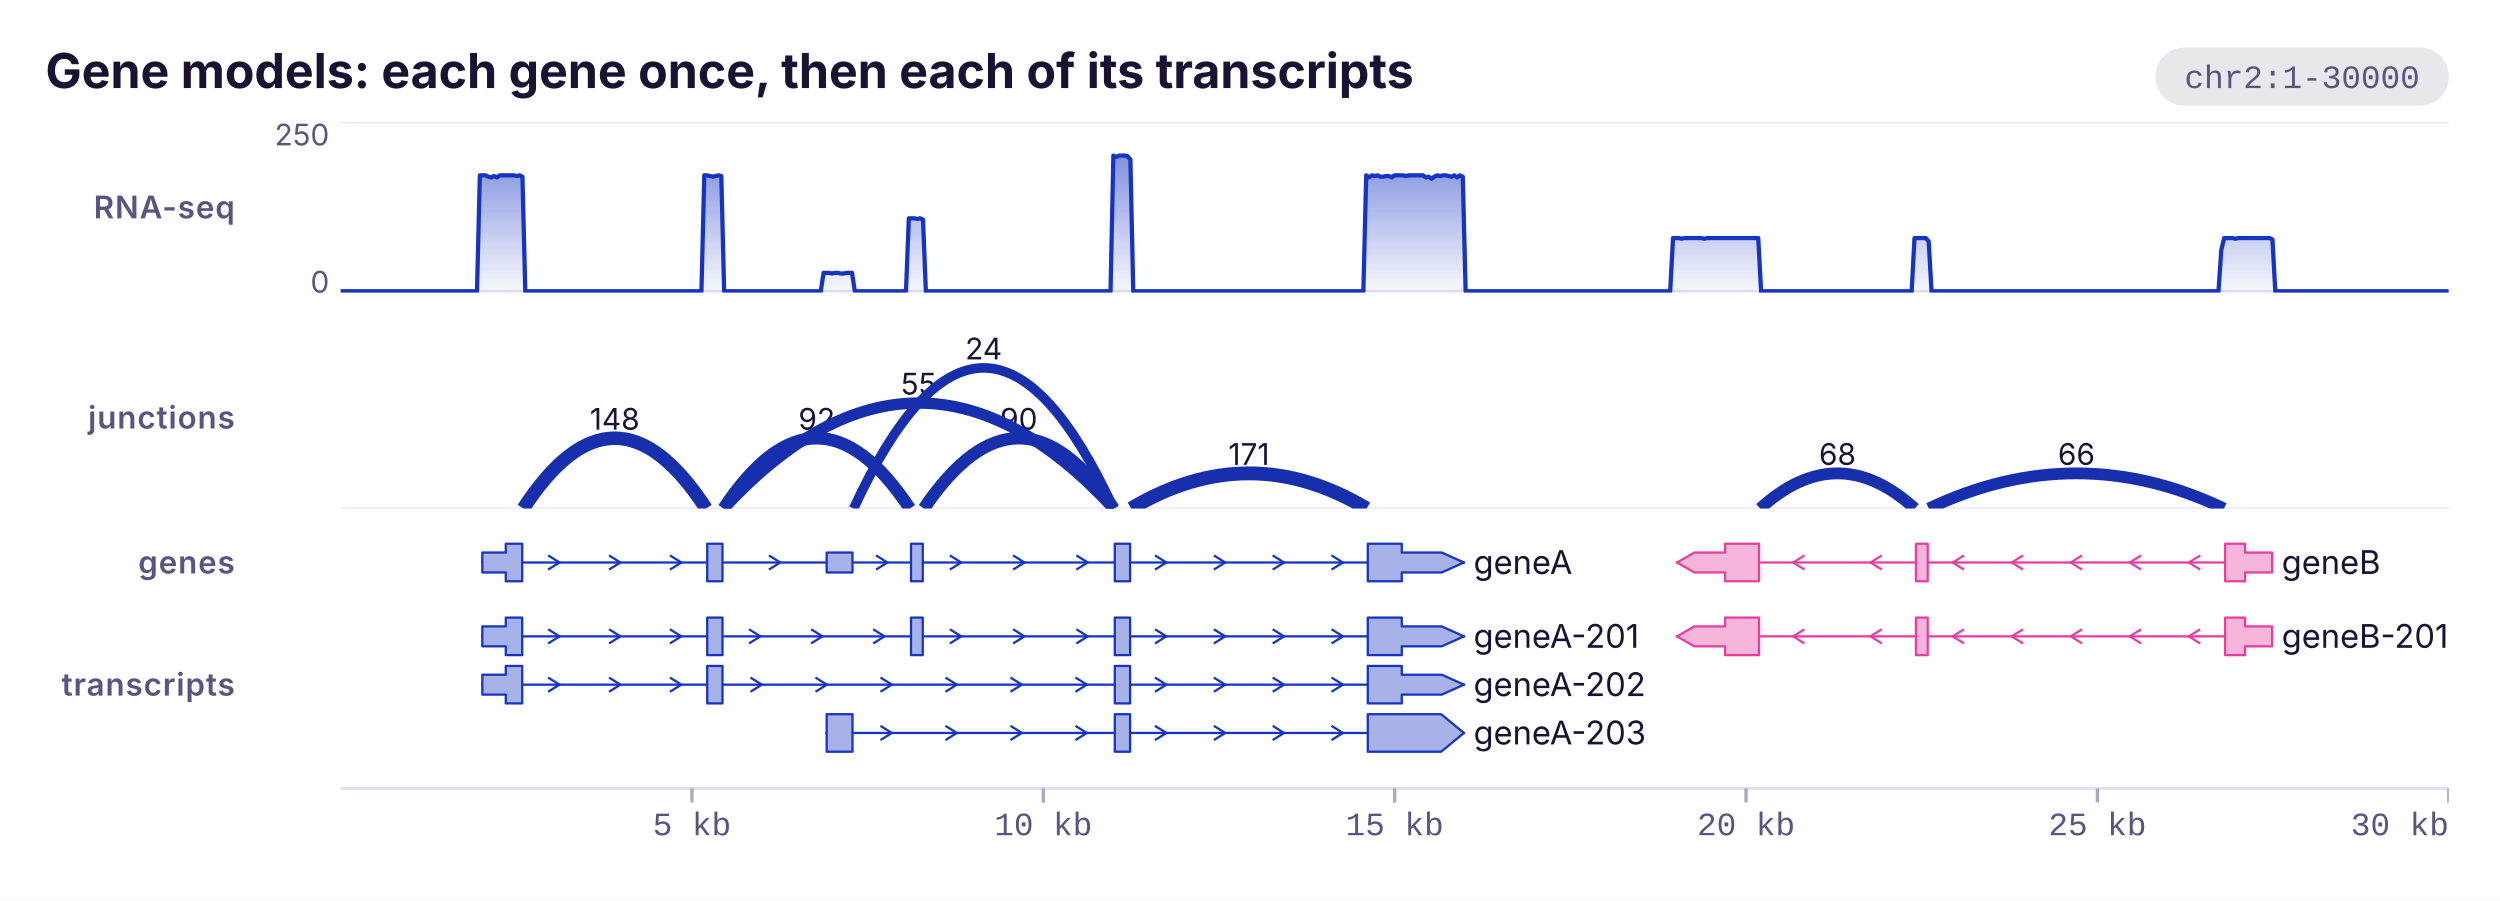
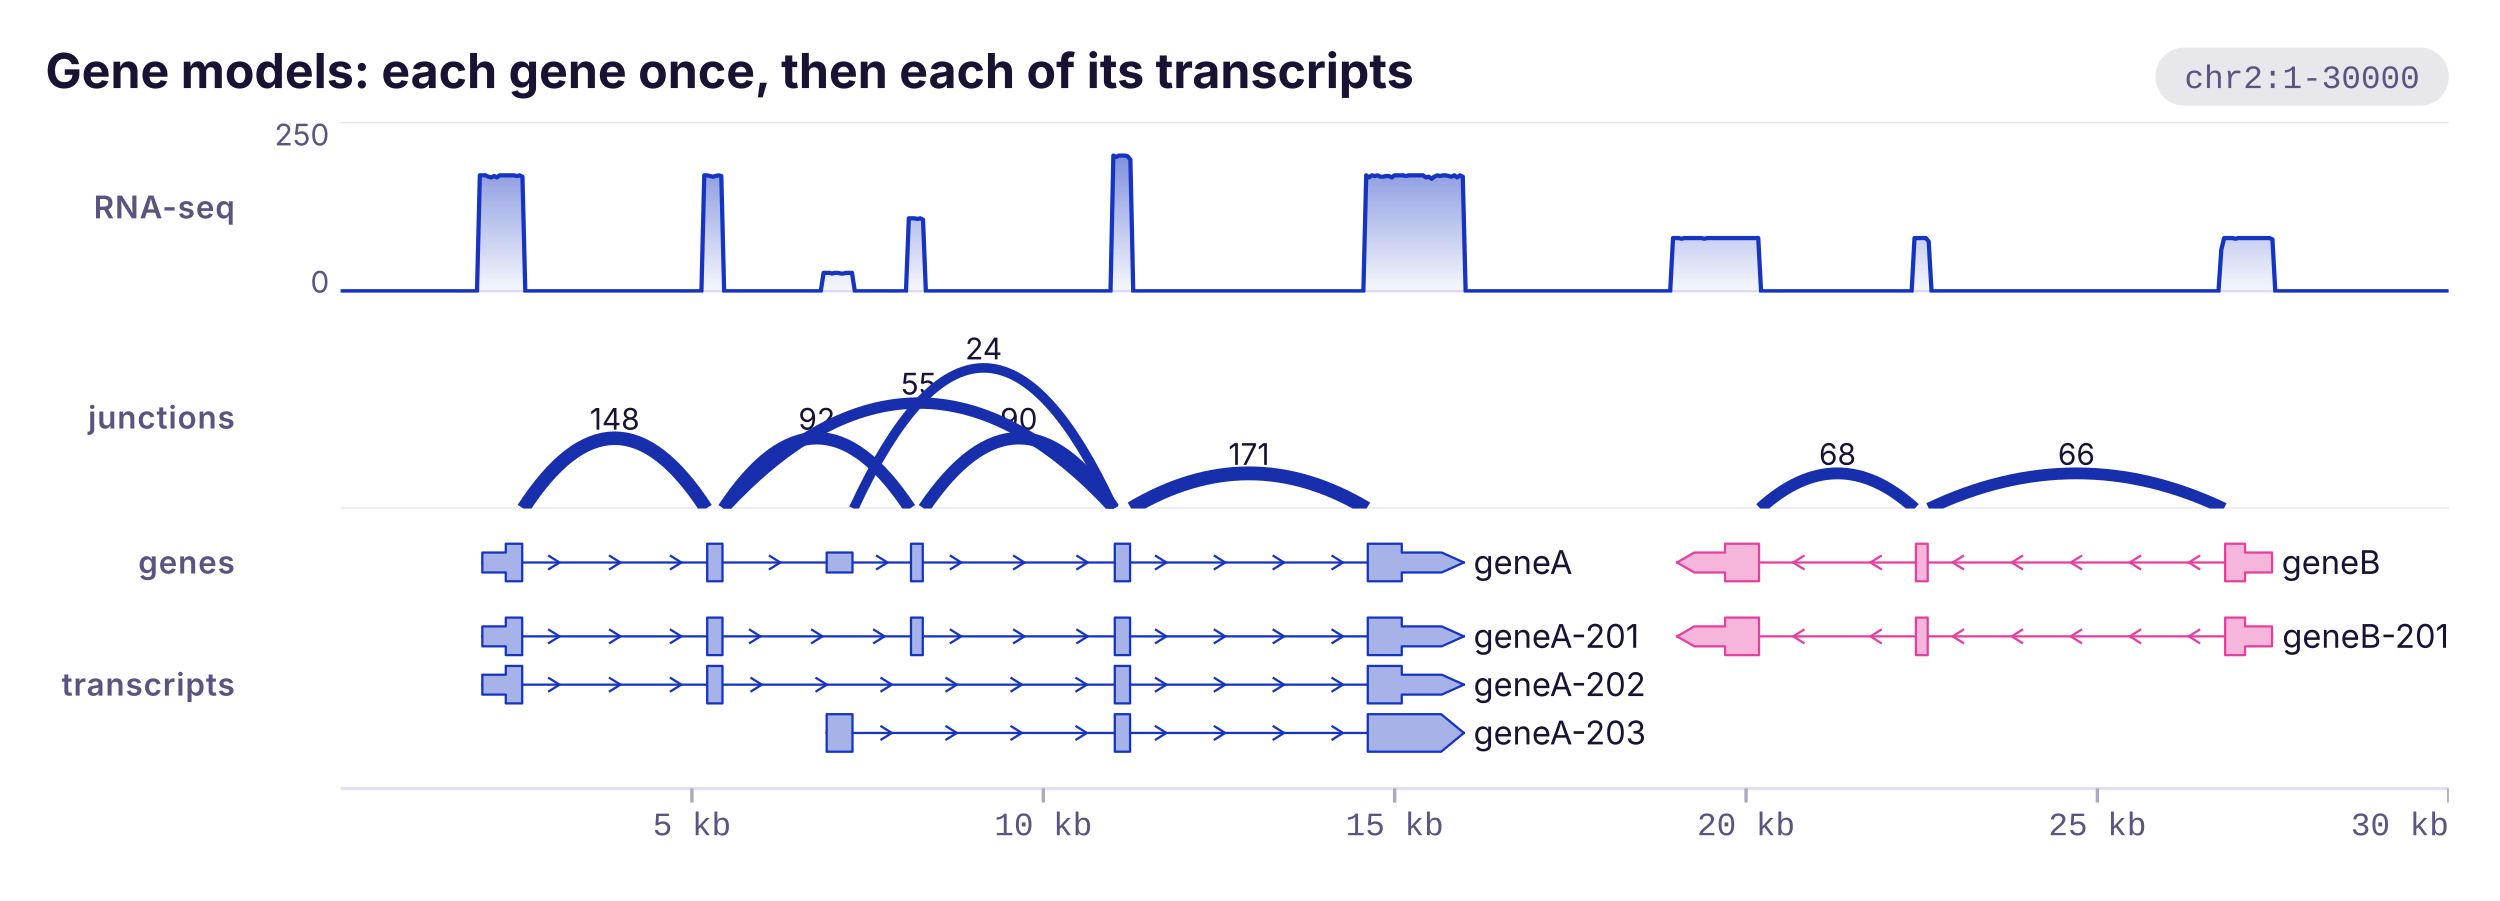
<svg xmlns="http://www.w3.org/2000/svg" width="880" height="317" viewBox="0 0 880 317" font-family="Inter, Liberation Sans, Arial, Helvetica, sans-serif" role="img" aria-labelledby="karyon-title karyon-desc">
  <defs>
    <clipPath id="karyon-clip-0">
      <rect x="92.645" y="43" width="769.355" height="60" />
    </clipPath>
    <linearGradient id="karyon-fade-1" x1="0" y1="0" x2="0" y2="1">
      <stop offset="0" stop-color="#1634c2" stop-opacity="0.54" />
      <stop offset="1" stop-color="#1634c2" stop-opacity="0.03" />
    </linearGradient>
    <clipPath id="karyon-clip-2">
      <rect x="119.902" y="115" width="742.098" height="64" />
    </clipPath>
    <clipPath id="karyon-clip-3">
      <rect x="119.902" y="191" width="742.098" height="14" />
    </clipPath>
    <clipPath id="karyon-clip-4">
      <rect x="119.902" y="217" width="742.098" height="48" />
    </clipPath>
    <clipPath id="karyon-clip-5">
      <rect x="119.902" y="277" width="742.098" height="26" />
    </clipPath>
  </defs>
  <rect x="0" y="0" width="880" height="317" fill="#ffffff" />
  <text x="16" y="31" fill="#1a1233" font-size="17" text-anchor="start" font-weight="bold">Gene models: each gene once, then each of its transcripts</text>
  <rect x="758.7" y="16.725" width="103.3" height="20.5" rx="10.25" fill="#e8e7eb" />
  <text x="810.35" y="31" fill="#5b5480" font-size="11.5" text-anchor="middle" font-family="JetBrains Mono, Liberation Mono, Menlo, Consolas, monospace">chr2:1-30000</text>
  <text x="82.645" y="76.85" fill="#5b5480" font-size="11" text-anchor="end" font-weight="600" letter-spacing="0.03em">RNA-seq</text>
  <g clip-path="url(#karyon-clip-0)">
    <line x1="119.902" y1="102.5" x2="862" y2="102.5" stroke="#e4def5" stroke-width="0.8" />
    <path d="M119.902 103 L119.902 102.52 L120.902 102.52 L121.902 102.52 L122.902 102.52 L123.902 102.52 L124.902 102.52 L125.902 102.52 L126.902 102.52 L127.902 102.52 L128.902 102.52 L129.902 102.52 L130.902 102.52 L131.902 102.52 L132.902 102.52 L133.902 102.52 L134.902 102.52 L135.902 102.52 L136.902 102.52 L137.902 102.52 L138.902 102.52 L139.902 102.52 L140.902 102.52 L141.902 102.52 L142.902 102.52 L143.902 102.52 L144.902 102.52 L145.902 102.52 L146.902 102.52 L147.902 102.52 L148.902 102.52 L149.902 102.52 L150.902 102.52 L151.902 102.52 L152.902 102.52 L153.902 102.52 L154.902 102.52 L155.902 102.52 L156.902 102.52 L157.902 102.52 L158.902 102.52 L159.902 102.52 L160.902 102.52 L161.902 102.52 L162.902 102.52 L163.902 102.52 L164.902 102.52 L165.902 102.52 L166.902 102.52 L167.902 102.52 L168.902 61.72 L169.902 61.72 L170.902 61.72 L171.902 62.2 L172.902 62.44 L173.902 61.96 L174.902 62.44 L175.902 61.72 L176.902 61.72 L177.902 61.72 L178.902 61.72 L179.902 61.72 L180.902 61.72 L181.902 61.96 L182.902 61.72 L183.902 62.2 L184.902 102.52 L185.902 102.52 L186.902 102.52 L187.902 102.52 L188.902 102.52 L189.902 102.52 L190.902 102.52 L191.902 102.52 L192.902 102.52 L193.902 102.52 L194.902 102.52 L195.902 102.52 L196.902 102.52 L197.902 102.52 L198.902 102.52 L199.902 102.52 L200.902 102.52 L201.902 102.52 L202.902 102.52 L203.902 102.52 L204.902 102.52 L205.902 102.52 L206.902 102.52 L207.902 102.52 L208.902 102.52 L209.902 102.52 L210.902 102.52 L211.902 102.52 L212.902 102.52 L213.902 102.52 L214.902 102.52 L215.902 102.52 L216.902 102.52 L217.902 102.52 L218.902 102.52 L219.902 102.52 L220.902 102.52 L221.902 102.52 L222.902 102.52 L223.902 102.52 L224.902 102.52 L225.902 102.52 L226.902 102.52 L227.902 102.52 L228.902 102.52 L229.902 102.52 L230.902 102.52 L231.902 102.52 L232.902 102.52 L233.902 102.52 L234.902 102.52 L235.902 102.52 L236.902 102.52 L237.902 102.52 L238.902 102.52 L239.902 102.52 L240.902 102.52 L241.902 102.52 L242.902 102.52 L243.902 102.52 L244.902 102.52 L245.902 102.52 L246.902 102.52 L247.902 61.72 L248.902 61.72 L249.902 61.96 L250.902 62.2 L251.902 61.96 L252.902 61.72 L253.902 61.96 L254.902 102.52 L255.902 102.52 L256.902 102.52 L257.902 102.52 L258.902 102.52 L259.902 102.52 L260.902 102.52 L261.902 102.52 L262.902 102.52 L263.902 102.52 L264.902 102.52 L265.902 102.52 L266.902 102.52 L267.902 102.52 L268.902 102.52 L269.902 102.52 L270.902 102.52 L271.902 102.52 L272.902 102.52 L273.902 102.52 L274.902 102.52 L275.902 102.52 L276.902 102.52 L277.902 102.52 L278.902 102.52 L279.902 102.52 L280.902 102.52 L281.902 102.52 L282.902 102.52 L283.902 102.52 L284.902 102.52 L285.902 102.52 L286.902 102.52 L287.902 102.52 L288.902 102.52 L289.902 96.04 L290.902 96.04 L291.902 96.04 L292.902 96.28 L293.902 96.04 L294.902 96.04 L295.902 96.28 L296.902 96.28 L297.902 96.04 L298.902 96.04 L299.902 96.04 L300.902 102.52 L301.902 102.52 L302.902 102.52 L303.902 102.52 L304.902 102.52 L305.902 102.52 L306.902 102.52 L307.902 102.52 L308.902 102.52 L309.902 102.52 L310.902 102.52 L311.902 102.52 L312.902 102.52 L313.902 102.52 L314.902 102.52 L315.902 102.52 L316.902 102.52 L317.902 102.52 L318.902 102.52 L319.902 76.84 L320.902 76.84 L321.902 76.84 L322.902 77.08 L323.902 76.84 L324.902 77.32 L325.902 102.52 L326.902 102.52 L327.902 102.52 L328.902 102.52 L329.902 102.52 L330.902 102.52 L331.902 102.52 L332.902 102.52 L333.902 102.52 L334.902 102.52 L335.902 102.52 L336.902 102.52 L337.902 102.52 L338.902 102.52 L339.902 102.52 L340.902 102.52 L341.902 102.52 L342.902 102.52 L343.902 102.52 L344.902 102.52 L345.902 102.52 L346.902 102.52 L347.902 102.52 L348.902 102.52 L349.902 102.52 L350.902 102.52 L351.902 102.52 L352.902 102.52 L353.902 102.52 L354.902 102.52 L355.902 102.52 L356.902 102.52 L357.902 102.52 L358.902 102.52 L359.902 102.52 L360.902 102.52 L361.902 102.52 L362.902 102.52 L363.902 102.52 L364.902 102.52 L365.902 102.52 L366.902 102.52 L367.902 102.52 L368.902 102.52 L369.902 102.52 L370.902 102.52 L371.902 102.52 L372.902 102.52 L373.902 102.52 L374.902 102.52 L375.902 102.52 L376.902 102.52 L377.902 102.52 L378.902 102.52 L379.902 102.52 L380.902 102.52 L381.902 102.52 L382.902 102.52 L383.902 102.52 L384.902 102.52 L385.902 102.52 L386.902 102.52 L387.902 102.52 L388.902 102.52 L389.902 102.52 L390.902 102.52 L391.902 54.76 L392.902 55.24 L393.902 54.76 L394.902 54.76 L395.902 54.76 L396.902 55 L397.902 56.2 L398.902 102.52 L399.902 102.52 L400.902 102.52 L401.902 102.52 L402.902 102.52 L403.902 102.52 L404.902 102.52 L405.902 102.52 L406.902 102.52 L407.902 102.52 L408.902 102.52 L409.902 102.52 L410.902 102.52 L411.902 102.52 L412.902 102.52 L413.902 102.52 L414.902 102.52 L415.902 102.52 L416.902 102.52 L417.902 102.52 L418.902 102.52 L419.902 102.52 L420.902 102.52 L421.902 102.52 L422.902 102.52 L423.902 102.52 L424.902 102.52 L425.902 102.52 L426.902 102.52 L427.902 102.52 L428.902 102.52 L429.902 102.52 L430.902 102.52 L431.902 102.52 L432.902 102.52 L433.902 102.52 L434.902 102.52 L435.902 102.52 L436.902 102.52 L437.902 102.52 L438.902 102.52 L439.902 102.52 L440.902 102.52 L441.902 102.52 L442.902 102.52 L443.902 102.52 L444.902 102.52 L445.902 102.52 L446.902 102.52 L447.902 102.52 L448.902 102.52 L449.902 102.52 L450.902 102.52 L451.902 102.52 L452.902 102.52 L453.902 102.52 L454.902 102.52 L455.902 102.52 L456.902 102.52 L457.902 102.52 L458.902 102.52 L459.902 102.52 L460.902 102.52 L461.902 102.52 L462.902 102.52 L463.902 102.52 L464.902 102.52 L465.902 102.52 L466.902 102.52 L467.902 102.52 L468.902 102.52 L469.902 102.52 L470.902 102.52 L471.902 102.52 L472.902 102.52 L473.902 102.52 L474.902 102.52 L475.902 102.52 L476.902 102.52 L477.902 102.52 L478.902 102.52 L479.902 102.52 L480.902 61.72 L481.902 62.44 L482.902 61.72 L483.902 61.96 L484.902 61.72 L485.902 62.2 L486.902 62.2 L487.902 61.96 L488.902 61.96 L489.902 62.44 L490.902 61.72 L491.902 61.72 L492.902 61.72 L493.902 61.72 L494.902 61.96 L495.902 61.72 L496.902 61.72 L497.902 61.72 L498.902 61.72 L499.902 61.72 L500.902 61.72 L501.902 62.44 L502.902 62.2 L503.902 62.92 L504.902 62.2 L505.902 61.72 L506.902 61.96 L507.902 61.72 L508.902 61.72 L509.902 61.96 L510.902 62.2 L511.902 61.72 L512.902 62.44 L513.902 61.72 L514.902 62.2 L515.902 102.52 L516.902 102.52 L517.902 102.52 L518.902 102.52 L519.902 102.52 L520.902 102.52 L521.902 102.52 L522.902 102.52 L523.902 102.52 L524.902 102.52 L525.902 102.52 L526.902 102.52 L527.902 102.52 L528.902 102.52 L529.902 102.52 L530.902 102.52 L531.902 102.52 L532.902 102.52 L533.902 102.52 L534.902 102.52 L535.902 102.52 L536.902 102.52 L537.902 102.52 L538.902 102.52 L539.902 102.52 L540.902 102.52 L541.902 102.52 L542.902 102.52 L543.902 102.52 L544.902 102.52 L545.902 102.52 L546.902 102.52 L547.902 102.52 L548.902 102.52 L549.902 102.52 L550.902 102.52 L551.902 102.52 L552.902 102.52 L553.902 102.52 L554.902 102.52 L555.902 102.52 L556.902 102.52 L557.902 102.52 L558.902 102.52 L559.902 102.52 L560.902 102.52 L561.902 102.52 L562.902 102.52 L563.902 102.52 L564.902 102.52 L565.902 102.52 L566.902 102.52 L567.902 102.52 L568.902 102.52 L569.902 102.52 L570.902 102.52 L571.902 102.52 L572.902 102.52 L573.902 102.52 L574.902 102.52 L575.902 102.52 L576.902 102.52 L577.902 102.52 L578.902 102.52 L579.902 102.52 L580.902 102.52 L581.902 102.52 L582.902 102.52 L583.902 102.52 L584.902 102.52 L585.902 102.52 L586.902 102.52 L587.902 102.52 L588.902 83.8 L589.902 83.8 L590.902 83.8 L591.902 84.04 L592.902 83.8 L593.902 83.8 L594.902 83.8 L595.902 83.8 L596.902 83.8 L597.902 83.8 L598.902 83.8 L599.902 84.04 L600.902 83.8 L601.902 83.8 L602.902 83.8 L603.902 83.8 L604.902 83.8 L605.902 83.8 L606.902 83.8 L607.902 83.8 L608.902 83.8 L609.902 83.8 L610.902 83.8 L611.902 83.8 L612.902 83.8 L613.902 83.8 L614.902 83.8 L615.902 83.8 L616.902 83.8 L617.902 83.8 L618.902 83.8 L619.902 102.52 L620.902 102.52 L621.902 102.52 L622.902 102.52 L623.902 102.52 L624.902 102.52 L625.902 102.52 L626.902 102.52 L627.902 102.52 L628.902 102.52 L629.902 102.52 L630.902 102.52 L631.902 102.52 L632.902 102.52 L633.902 102.52 L634.902 102.52 L635.902 102.52 L636.902 102.52 L637.902 102.52 L638.902 102.52 L639.902 102.52 L640.902 102.52 L641.902 102.52 L642.902 102.52 L643.902 102.52 L644.902 102.52 L645.902 102.52 L646.902 102.52 L647.902 102.52 L648.902 102.52 L649.902 102.52 L650.902 102.52 L651.902 102.52 L652.902 102.52 L653.902 102.52 L654.902 102.52 L655.902 102.52 L656.902 102.52 L657.902 102.52 L658.902 102.52 L659.902 102.52 L660.902 102.52 L661.902 102.52 L662.902 102.52 L663.902 102.52 L664.902 102.52 L665.902 102.52 L666.902 102.52 L667.902 102.52 L668.902 102.52 L669.902 102.52 L670.902 102.52 L671.902 102.52 L672.902 102.52 L673.902 83.8 L674.902 83.8 L675.902 83.8 L676.902 83.8 L677.902 83.8 L678.902 85 L679.902 102.52 L680.902 102.52 L681.902 102.52 L682.902 102.52 L683.902 102.52 L684.902 102.52 L685.902 102.52 L686.902 102.52 L687.902 102.52 L688.902 102.52 L689.902 102.52 L690.902 102.52 L691.902 102.52 L692.902 102.52 L693.902 102.52 L694.902 102.52 L695.902 102.52 L696.902 102.52 L697.902 102.52 L698.902 102.52 L699.902 102.52 L700.902 102.52 L701.902 102.52 L702.902 102.52 L703.902 102.52 L704.902 102.52 L705.902 102.52 L706.902 102.52 L707.902 102.52 L708.902 102.52 L709.902 102.52 L710.902 102.52 L711.902 102.52 L712.902 102.52 L713.902 102.52 L714.902 102.52 L715.902 102.52 L716.902 102.52 L717.902 102.52 L718.902 102.52 L719.902 102.52 L720.902 102.52 L721.902 102.52 L722.902 102.52 L723.902 102.52 L724.902 102.52 L725.902 102.52 L726.902 102.52 L727.902 102.52 L728.902 102.52 L729.902 102.52 L730.902 102.52 L731.902 102.52 L732.902 102.52 L733.902 102.52 L734.902 102.52 L735.902 102.52 L736.902 102.52 L737.902 102.52 L738.902 102.52 L739.902 102.52 L740.902 102.52 L741.902 102.52 L742.902 102.52 L743.902 102.52 L744.902 102.52 L745.902 102.52 L746.902 102.52 L747.902 102.52 L748.902 102.52 L749.902 102.52 L750.902 102.52 L751.902 102.52 L752.902 102.52 L753.902 102.52 L754.902 102.52 L755.902 102.52 L756.902 102.52 L757.902 102.52 L758.902 102.52 L759.902 102.52 L760.902 102.52 L761.902 102.52 L762.902 102.52 L763.902 102.52 L764.902 102.52 L765.902 102.52 L766.902 102.52 L767.902 102.52 L768.902 102.52 L769.902 102.52 L770.902 102.52 L771.902 102.52 L772.902 102.52 L773.902 102.52 L774.902 102.52 L775.902 102.52 L776.902 102.52 L777.902 102.52 L778.902 102.52 L779.902 102.52 L780.902 102.52 L781.902 87.88 L782.902 83.8 L783.902 83.8 L784.902 83.8 L785.902 83.8 L786.902 84.04 L787.902 83.8 L788.902 83.8 L789.902 83.8 L790.902 83.8 L791.902 83.8 L792.902 83.8 L793.902 83.8 L794.902 83.8 L795.902 83.8 L796.902 83.8 L797.902 83.8 L798.902 83.8 L799.902 84.28 L800.902 102.52 L801.902 102.52 L802.902 102.52 L803.902 102.52 L804.902 102.52 L805.902 102.52 L806.902 102.52 L807.902 102.52 L808.902 102.52 L809.902 102.52 L810.902 102.52 L811.902 102.52 L812.902 102.52 L813.902 102.52 L814.902 102.52 L815.902 102.52 L816.902 102.52 L817.902 102.52 L818.902 102.52 L819.902 102.52 L820.902 102.52 L821.902 102.52 L822.902 102.52 L823.902 102.52 L824.902 102.52 L825.902 102.52 L826.902 102.52 L827.902 102.52 L828.902 102.52 L829.902 102.52 L830.902 102.52 L831.902 102.52 L832.902 102.52 L833.902 102.52 L834.902 102.52 L835.902 102.52 L836.902 102.52 L837.902 102.52 L838.902 102.52 L839.902 102.52 L840.902 102.52 L841.902 102.52 L842.902 102.52 L843.902 102.52 L844.902 102.52 L845.902 102.52 L846.902 102.52 L847.902 102.52 L848.902 102.52 L849.902 102.52 L850.902 102.52 L851.902 102.52 L852.902 102.52 L853.902 102.52 L854.902 102.52 L855.902 102.52 L856.902 102.52 L857.902 102.52 L858.902 102.52 L859.902 102.52 L860.902 102.52 L861.902 102.52 L861.902 103Z" fill="url(#karyon-fade-1)" />
    <polyline points="119.902,102.52 120.902,102.52 121.902,102.52 122.902,102.52 123.902,102.52 124.902,102.52 125.902,102.52 126.902,102.52 127.902,102.52 128.902,102.52 129.902,102.52 130.902,102.52 131.902,102.52 132.902,102.52 133.902,102.52 134.902,102.52 135.902,102.52 136.902,102.52 137.902,102.52 138.902,102.52 139.902,102.52 140.902,102.52 141.902,102.52 142.902,102.52 143.902,102.52 144.902,102.52 145.902,102.52 146.902,102.52 147.902,102.52 148.902,102.52 149.902,102.52 150.902,102.52 151.902,102.52 152.902,102.52 153.902,102.52 154.902,102.52 155.902,102.52 156.902,102.52 157.902,102.52 158.902,102.52 159.902,102.52 160.902,102.52 161.902,102.52 162.902,102.52 163.902,102.52 164.902,102.52 165.902,102.52 166.902,102.52 167.902,102.52 168.902,61.72 169.902,61.72 170.902,61.72 171.902,62.2 172.902,62.44 173.902,61.96 174.902,62.44 175.902,61.72 176.902,61.72 177.902,61.72 178.902,61.72 179.902,61.72 180.902,61.72 181.902,61.96 182.902,61.72 183.902,62.2 184.902,102.52 185.902,102.52 186.902,102.52 187.902,102.52 188.902,102.52 189.902,102.52 190.902,102.52 191.902,102.52 192.902,102.52 193.902,102.52 194.902,102.52 195.902,102.52 196.902,102.52 197.902,102.52 198.902,102.52 199.902,102.52 200.902,102.52 201.902,102.52 202.902,102.52 203.902,102.52 204.902,102.52 205.902,102.52 206.902,102.52 207.902,102.52 208.902,102.52 209.902,102.52 210.902,102.52 211.902,102.52 212.902,102.52 213.902,102.52 214.902,102.52 215.902,102.52 216.902,102.52 217.902,102.52 218.902,102.52 219.902,102.52 220.902,102.52 221.902,102.52 222.902,102.52 223.902,102.52 224.902,102.52 225.902,102.52 226.902,102.52 227.902,102.52 228.902,102.52 229.902,102.52 230.902,102.52 231.902,102.52 232.902,102.52 233.902,102.52 234.902,102.52 235.902,102.52 236.902,102.52 237.902,102.52 238.902,102.52 239.902,102.52 240.902,102.52 241.902,102.52 242.902,102.52 243.902,102.52 244.902,102.52 245.902,102.52 246.902,102.52 247.902,61.72 248.902,61.72 249.902,61.96 250.902,62.2 251.902,61.96 252.902,61.72 253.902,61.96 254.902,102.52 255.902,102.52 256.902,102.52 257.902,102.52 258.902,102.52 259.902,102.52 260.902,102.52 261.902,102.52 262.902,102.52 263.902,102.52 264.902,102.52 265.902,102.52 266.902,102.52 267.902,102.52 268.902,102.52 269.902,102.52 270.902,102.52 271.902,102.52 272.902,102.52 273.902,102.52 274.902,102.52 275.902,102.52 276.902,102.52 277.902,102.52 278.902,102.52 279.902,102.52 280.902,102.52 281.902,102.52 282.902,102.52 283.902,102.52 284.902,102.52 285.902,102.52 286.902,102.52 287.902,102.52 288.902,102.52 289.902,96.04 290.902,96.04 291.902,96.04 292.902,96.28 293.902,96.04 294.902,96.04 295.902,96.28 296.902,96.28 297.902,96.04 298.902,96.04 299.902,96.04 300.902,102.52 301.902,102.52 302.902,102.52 303.902,102.52 304.902,102.52 305.902,102.52 306.902,102.52 307.902,102.52 308.902,102.52 309.902,102.52 310.902,102.52 311.902,102.52 312.902,102.52 313.902,102.52 314.902,102.52 315.902,102.52 316.902,102.52 317.902,102.52 318.902,102.52 319.902,76.84 320.902,76.84 321.902,76.84 322.902,77.08 323.902,76.84 324.902,77.32 325.902,102.52 326.902,102.52 327.902,102.52 328.902,102.52 329.902,102.52 330.902,102.52 331.902,102.52 332.902,102.52 333.902,102.52 334.902,102.52 335.902,102.52 336.902,102.52 337.902,102.52 338.902,102.52 339.902,102.52 340.902,102.52 341.902,102.52 342.902,102.52 343.902,102.52 344.902,102.52 345.902,102.52 346.902,102.52 347.902,102.52 348.902,102.52 349.902,102.52 350.902,102.52 351.902,102.52 352.902,102.52 353.902,102.52 354.902,102.52 355.902,102.52 356.902,102.52 357.902,102.52 358.902,102.52 359.902,102.52 360.902,102.52 361.902,102.52 362.902,102.52 363.902,102.52 364.902,102.52 365.902,102.52 366.902,102.52 367.902,102.52 368.902,102.52 369.902,102.52 370.902,102.52 371.902,102.52 372.902,102.52 373.902,102.52 374.902,102.52 375.902,102.52 376.902,102.52 377.902,102.52 378.902,102.52 379.902,102.52 380.902,102.52 381.902,102.52 382.902,102.52 383.902,102.52 384.902,102.52 385.902,102.52 386.902,102.52 387.902,102.52 388.902,102.52 389.902,102.52 390.902,102.52 391.902,54.76 392.902,55.24 393.902,54.76 394.902,54.76 395.902,54.76 396.902,55 397.902,56.2 398.902,102.52 399.902,102.52 400.902,102.52 401.902,102.52 402.902,102.52 403.902,102.52 404.902,102.52 405.902,102.52 406.902,102.52 407.902,102.52 408.902,102.52 409.902,102.52 410.902,102.52 411.902,102.52 412.902,102.52 413.902,102.52 414.902,102.52 415.902,102.52 416.902,102.52 417.902,102.52 418.902,102.52 419.902,102.52 420.902,102.52 421.902,102.52 422.902,102.52 423.902,102.52 424.902,102.52 425.902,102.52 426.902,102.52 427.902,102.52 428.902,102.52 429.902,102.52 430.902,102.52 431.902,102.52 432.902,102.52 433.902,102.52 434.902,102.52 435.902,102.52 436.902,102.52 437.902,102.52 438.902,102.52 439.902,102.52 440.902,102.52 441.902,102.52 442.902,102.52 443.902,102.52 444.902,102.52 445.902,102.52 446.902,102.52 447.902,102.52 448.902,102.52 449.902,102.52 450.902,102.52 451.902,102.52 452.902,102.52 453.902,102.52 454.902,102.52 455.902,102.52 456.902,102.52 457.902,102.52 458.902,102.52 459.902,102.52 460.902,102.52 461.902,102.52 462.902,102.52 463.902,102.52 464.902,102.52 465.902,102.52 466.902,102.52 467.902,102.52 468.902,102.52 469.902,102.52 470.902,102.52 471.902,102.52 472.902,102.52 473.902,102.52 474.902,102.52 475.902,102.52 476.902,102.52 477.902,102.52 478.902,102.52 479.902,102.52 480.902,61.72 481.902,62.44 482.902,61.72 483.902,61.96 484.902,61.72 485.902,62.2 486.902,62.2 487.902,61.96 488.902,61.96 489.902,62.44 490.902,61.72 491.902,61.72 492.902,61.72 493.902,61.72 494.902,61.96 495.902,61.72 496.902,61.72 497.902,61.72 498.902,61.72 499.902,61.72 500.902,61.72 501.902,62.44 502.902,62.2 503.902,62.92 504.902,62.2 505.902,61.72 506.902,61.96 507.902,61.72 508.902,61.72 509.902,61.96 510.902,62.2 511.902,61.72 512.902,62.44 513.902,61.72 514.902,62.2 515.902,102.52 516.902,102.52 517.902,102.52 518.902,102.52 519.902,102.52 520.902,102.52 521.902,102.52 522.902,102.52 523.902,102.52 524.902,102.52 525.902,102.52 526.902,102.52 527.902,102.52 528.902,102.52 529.902,102.52 530.902,102.52 531.902,102.52 532.902,102.52 533.902,102.52 534.902,102.52 535.902,102.52 536.902,102.52 537.902,102.52 538.902,102.52 539.902,102.52 540.902,102.52 541.902,102.52 542.902,102.52 543.902,102.52 544.902,102.52 545.902,102.52 546.902,102.52 547.902,102.52 548.902,102.52 549.902,102.52 550.902,102.52 551.902,102.52 552.902,102.52 553.902,102.52 554.902,102.52 555.902,102.52 556.902,102.52 557.902,102.52 558.902,102.52 559.902,102.52 560.902,102.52 561.902,102.52 562.902,102.52 563.902,102.52 564.902,102.52 565.902,102.52 566.902,102.52 567.902,102.52 568.902,102.52 569.902,102.52 570.902,102.52 571.902,102.52 572.902,102.52 573.902,102.52 574.902,102.52 575.902,102.52 576.902,102.52 577.902,102.52 578.902,102.52 579.902,102.52 580.902,102.52 581.902,102.52 582.902,102.52 583.902,102.52 584.902,102.52 585.902,102.52 586.902,102.52 587.902,102.52 588.902,83.8 589.902,83.8 590.902,83.8 591.902,84.04 592.902,83.8 593.902,83.8 594.902,83.8 595.902,83.8 596.902,83.8 597.902,83.8 598.902,83.8 599.902,84.04 600.902,83.8 601.902,83.8 602.902,83.8 603.902,83.8 604.902,83.8 605.902,83.8 606.902,83.8 607.902,83.8 608.902,83.8 609.902,83.8 610.902,83.8 611.902,83.8 612.902,83.8 613.902,83.8 614.902,83.8 615.902,83.8 616.902,83.8 617.902,83.8 618.902,83.8 619.902,102.52 620.902,102.52 621.902,102.52 622.902,102.52 623.902,102.52 624.902,102.52 625.902,102.52 626.902,102.52 627.902,102.52 628.902,102.52 629.902,102.52 630.902,102.52 631.902,102.52 632.902,102.52 633.902,102.52 634.902,102.52 635.902,102.52 636.902,102.52 637.902,102.52 638.902,102.52 639.902,102.52 640.902,102.52 641.902,102.52 642.902,102.52 643.902,102.52 644.902,102.52 645.902,102.52 646.902,102.52 647.902,102.52 648.902,102.52 649.902,102.52 650.902,102.52 651.902,102.52 652.902,102.52 653.902,102.52 654.902,102.52 655.902,102.52 656.902,102.52 657.902,102.52 658.902,102.52 659.902,102.52 660.902,102.52 661.902,102.52 662.902,102.52 663.902,102.52 664.902,102.52 665.902,102.52 666.902,102.52 667.902,102.52 668.902,102.52 669.902,102.52 670.902,102.52 671.902,102.52 672.902,102.52 673.902,83.8 674.902,83.8 675.902,83.8 676.902,83.8 677.902,83.8 678.902,85 679.902,102.52 680.902,102.52 681.902,102.52 682.902,102.52 683.902,102.52 684.902,102.52 685.902,102.52 686.902,102.52 687.902,102.52 688.902,102.52 689.902,102.52 690.902,102.52 691.902,102.52 692.902,102.52 693.902,102.52 694.902,102.52 695.902,102.52 696.902,102.52 697.902,102.52 698.902,102.52 699.902,102.52 700.902,102.52 701.902,102.52 702.902,102.52 703.902,102.52 704.902,102.52 705.902,102.52 706.902,102.52 707.902,102.52 708.902,102.52 709.902,102.52 710.902,102.52 711.902,102.52 712.902,102.52 713.902,102.52 714.902,102.52 715.902,102.52 716.902,102.52 717.902,102.52 718.902,102.52 719.902,102.52 720.902,102.52 721.902,102.52 722.902,102.52 723.902,102.52 724.902,102.52 725.902,102.52 726.902,102.52 727.902,102.52 728.902,102.52 729.902,102.52 730.902,102.52 731.902,102.52 732.902,102.52 733.902,102.52 734.902,102.52 735.902,102.52 736.902,102.52 737.902,102.52 738.902,102.52 739.902,102.52 740.902,102.52 741.902,102.52 742.902,102.52 743.902,102.52 744.902,102.52 745.902,102.52 746.902,102.52 747.902,102.52 748.902,102.52 749.902,102.52 750.902,102.52 751.902,102.52 752.902,102.52 753.902,102.52 754.902,102.52 755.902,102.52 756.902,102.52 757.902,102.52 758.902,102.52 759.902,102.52 760.902,102.52 761.902,102.52 762.902,102.52 763.902,102.52 764.902,102.52 765.902,102.52 766.902,102.52 767.902,102.52 768.902,102.52 769.902,102.52 770.902,102.52 771.902,102.52 772.902,102.52 773.902,102.52 774.902,102.52 775.902,102.52 776.902,102.52 777.902,102.52 778.902,102.52 779.902,102.52 780.902,102.52 781.902,87.88 782.902,83.8 783.902,83.8 784.902,83.8 785.902,83.8 786.902,84.04 787.902,83.8 788.902,83.8 789.902,83.8 790.902,83.8 791.902,83.8 792.902,83.8 793.902,83.8 794.902,83.8 795.902,83.8 796.902,83.8 797.902,83.8 798.902,83.8 799.902,84.28 800.902,102.52 801.902,102.52 802.902,102.52 803.902,102.52 804.902,102.52 805.902,102.52 806.902,102.52 807.902,102.52 808.902,102.52 809.902,102.52 810.902,102.52 811.902,102.52 812.902,102.52 813.902,102.52 814.902,102.52 815.902,102.52 816.902,102.52 817.902,102.52 818.902,102.52 819.902,102.52 820.902,102.52 821.902,102.52 822.902,102.52 823.902,102.52 824.902,102.52 825.902,102.52 826.902,102.52 827.902,102.52 828.902,102.52 829.902,102.52 830.902,102.52 831.902,102.52 832.902,102.52 833.902,102.52 834.902,102.52 835.902,102.52 836.902,102.52 837.902,102.52 838.902,102.52 839.902,102.52 840.902,102.52 841.902,102.52 842.902,102.52 843.902,102.52 844.902,102.52 845.902,102.52 846.902,102.52 847.902,102.52 848.902,102.52 849.902,102.52 850.902,102.52 851.902,102.52 852.902,102.52 853.902,102.52 854.902,102.52 855.902,102.52 856.902,102.52 857.902,102.52 858.902,102.52 859.902,102.52 860.902,102.52 861.902,102.52" fill="none" stroke="#1634c2" stroke-width="1.5" stroke-linejoin="round" />
    <line x1="119.902" y1="43" x2="862" y2="43" stroke="#e4def5" stroke-width="0.8" />
    <text x="115.902" y="103" fill="#5b5480" font-size="10.5" text-anchor="end">0</text>
    <text x="115.902" y="51.19" fill="#5b5480" font-size="10.5" text-anchor="end">250</text>
  </g>
  <text x="82.645" y="150.85" fill="#5b5480" font-size="11" text-anchor="end" font-weight="600" letter-spacing="0.03em">junctions</text>
  <g clip-path="url(#karyon-clip-2)">
    <line x1="119.902" y1="179" x2="862" y2="179" stroke="#e4def5" stroke-width="0.8" />
    <g>
      <path d="M398.189 179Q439.623 154.25 481.056 179" fill="none" stroke="#172fad" stroke-width="4.88" />
      <text x="439.623" y="163.625" fill="#1a1233" font-size="10.5" text-anchor="middle">171</text>
    </g>
    <g>
      <path d="M184.217 179Q216.375 129.5 248.532 179" fill="none" stroke="#172fad" stroke-width="4.769" />
      <text x="216.375" y="151.25" fill="#1a1233" font-size="10.5" text-anchor="middle">148</text>
    </g>
    <g>
      <path d="M254.716 179Q287.492 129.5 320.268 179" fill="none" stroke="#172fad" stroke-width="4.404" />
      <text x="287.492" y="151.25" fill="#1a1233" font-size="10.5" text-anchor="middle">92</text>
    </g>
    <g>
      <path d="M325.216 179Q358.61 129.5 392.005 179" fill="none" stroke="#172fad" stroke-width="4.387" />
      <text x="358.61" y="151.25" fill="#1a1233" font-size="10.5" text-anchor="middle">90</text>
    </g>
    <g>
      <path d="M619.581 179Q646.792 154.25 674.002 179" fill="none" stroke="#172fad" stroke-width="4.173" />
      <text x="646.792" y="163.625" fill="#1a1233" font-size="10.5" text-anchor="middle">68</text>
    </g>
    <g>
      <path d="M678.949 179Q730.896 154.25 782.843 179" fill="none" stroke="#172fad" stroke-width="4.151" />
      <text x="730.896" y="163.625" fill="#1a1233" font-size="10.5" text-anchor="middle">66</text>
    </g>
    <g>
      <path d="M254.716 179Q323.361 104.75 392.005 179" fill="none" stroke="#172fad" stroke-width="4.012" />
      <text x="323.361" y="138.875" fill="#1a1233" font-size="10.5" text-anchor="middle">55</text>
    </g>
    <g>
      <path d="M300.479 179Q346.242 80 392.005 179" fill="none" stroke="#172fad" stroke-width="3.389" />
      <text x="346.242" y="126.5" fill="#1a1233" font-size="10.5" text-anchor="middle">24</text>
    </g>
  </g>
  <text x="82.645" y="201.85" fill="#5b5480" font-size="11" text-anchor="end" font-weight="600" letter-spacing="0.03em">genes</text>
  <g clip-path="url(#karyon-clip-3)">
    <g>
      <line x1="169.375" y1="198" x2="515.688" y2="198" stroke="#1634c2" stroke-width="0.8" />
      <path d="M192.936 195.5L196.936 198L192.936 200.5M214.375 195.5L218.375 198L214.375 200.5M235.813 195.5L239.813 198L235.813 200.5M270.651 195.5L274.651 198L270.651 200.5M308.374 195.5L312.374 198L308.374 200.5M334.347 195.5L338.347 198L334.347 200.5M356.61 195.5L360.61 198L356.61 200.5M378.873 195.5L382.873 198L378.873 200.5M406.547 195.5L410.547 198L406.547 200.5M427.264 195.5L431.264 198L427.264 200.5M447.981 195.5L451.981 198L447.981 200.5M468.698 195.5L472.698 198L468.698 200.5" fill="none" stroke="#1634c2" stroke-width="0.8" />
      <polygon points="169.775,194.5 178.033,194.5 178.033,191.4 183.817,191.4 183.817,204.6 178.033,204.6 178.033,201.5 169.775,201.5" fill="#a6b2e8" stroke="#1634c2" stroke-width="0.8" stroke-linejoin="round" />
      <polygon points="248.932,191.4 254.316,191.4 254.316,204.6 248.932,204.6" fill="#a6b2e8" stroke="#1634c2" stroke-width="0.8" stroke-linejoin="round" />
      <polygon points="290.985,194.5 300.079,194.5 300.079,201.5 290.985,201.5" fill="#a6b2e8" stroke="#1634c2" stroke-width="0.8" stroke-linejoin="round" />
      <polygon points="320.668,191.4 324.816,191.4 324.816,204.6 320.668,204.6" fill="#a6b2e8" stroke="#1634c2" stroke-width="0.8" stroke-linejoin="round" />
      <polygon points="392.405,191.4 397.789,191.4 397.789,204.6 392.405,204.6" fill="#a6b2e8" stroke="#1634c2" stroke-width="0.8" stroke-linejoin="round" />
      <polygon points="481.456,191.4 493.425,191.4 493.425,194.5 507.496,194.5 515.288,198 507.496,201.5 493.425,201.5 493.425,204.6 481.456,204.6" fill="#a6b2e8" stroke="#1634c2" stroke-width="0.8" stroke-linejoin="round" />
      <text x="518.688" y="202.025" fill="#1a1233" font-size="11.5" text-anchor="start">geneA</text>
    </g>
    <g>
      <line x1="589.897" y1="198" x2="800.159" y2="198" stroke="#e63f9f" stroke-width="0.8" />
      <path d="M635.186 195.5L631.186 198L635.186 200.5M662.397 195.5L658.397 198L662.397 200.5M691.339 195.5L687.339 198L691.339 200.5M712.117 195.5L708.117 198L712.117 200.5M732.896 195.5L728.896 198L732.896 200.5M753.675 195.5L749.675 198L753.675 200.5M774.454 195.5L770.454 198L774.454 200.5" fill="none" stroke="#e63f9f" stroke-width="0.8" />
      <polygon points="590.297,198 596.358,194.5 607.213,194.5 607.213,191.4 619.181,191.4 619.181,204.6 607.213,204.6 607.213,201.5 596.358,201.5" fill="#f6b6db" stroke="#e63f9f" stroke-width="0.8" stroke-linejoin="round" />
      <polygon points="674.402,191.4 678.549,191.4 678.549,204.6 674.402,204.6" fill="#f6b6db" stroke="#e63f9f" stroke-width="0.8" stroke-linejoin="round" />
      <polygon points="783.243,191.4 790.264,191.4 790.264,194.5 799.759,194.5 799.759,201.5 790.264,201.5 790.264,204.6 783.243,204.6" fill="#f6b6db" stroke="#e63f9f" stroke-width="0.8" stroke-linejoin="round" />
      <text x="803.159" y="202.025" fill="#1a1233" font-size="11.5" text-anchor="start">geneB</text>
    </g>
  </g>
  <text x="82.645" y="244.85" fill="#5b5480" font-size="11" text-anchor="end" font-weight="600" letter-spacing="0.03em">transcripts</text>
  <g clip-path="url(#karyon-clip-4)">
    <g>
      <line x1="169.375" y1="224" x2="515.688" y2="224" stroke="#1634c2" stroke-width="0.8" />
      <path d="M192.936 221.5L196.936 224L192.936 226.5M214.375 221.5L218.375 224L214.375 226.5M235.813 221.5L239.813 224L235.813 226.5M263.642 221.5L267.642 224L263.642 226.5M285.492 221.5L289.492 224L285.492 226.5M307.343 221.5L311.343 224L307.343 226.5M334.347 221.5L338.347 224L334.347 226.5M356.61 221.5L360.61 224L356.61 226.5M378.873 221.5L382.873 224L378.873 226.5M406.547 221.5L410.547 224L406.547 226.5M427.264 221.5L431.264 224L427.264 226.5M447.981 221.5L451.981 224L447.981 226.5M468.698 221.5L472.698 224L468.698 226.5" fill="none" stroke="#1634c2" stroke-width="0.8" />
      <polygon points="169.775,220.5 178.033,220.5 178.033,217.4 183.817,217.4 183.817,230.6 178.033,230.6 178.033,227.5 169.775,227.5" fill="#a6b2e8" stroke="#1634c2" stroke-width="0.8" stroke-linejoin="round" />
      <polygon points="248.932,217.4 254.316,217.4 254.316,230.6 248.932,230.6" fill="#a6b2e8" stroke="#1634c2" stroke-width="0.8" stroke-linejoin="round" />
      <polygon points="320.668,217.4 324.816,217.4 324.816,230.6 320.668,230.6" fill="#a6b2e8" stroke="#1634c2" stroke-width="0.8" stroke-linejoin="round" />
      <polygon points="392.405,217.4 397.789,217.4 397.789,230.6 392.405,230.6" fill="#a6b2e8" stroke="#1634c2" stroke-width="0.8" stroke-linejoin="round" />
      <polygon points="481.456,217.4 493.425,217.4 493.425,220.5 507.496,220.5 515.288,224 507.496,227.5 493.425,227.5 493.425,230.6 481.456,230.6" fill="#a6b2e8" stroke="#1634c2" stroke-width="0.8" stroke-linejoin="round" />
      <text x="518.688" y="228.025" fill="#1a1233" font-size="11.5" text-anchor="start">geneA-201</text>
    </g>
    <g>
      <line x1="169.375" y1="241" x2="515.688" y2="241" stroke="#1634c2" stroke-width="0.8" />
      <path d="M192.936 238.5L196.936 241L192.936 243.5M214.375 238.5L218.375 241L214.375 243.5M235.813 238.5L239.813 241L235.813 243.5M264.157 238.5L268.157 241L264.157 243.5M287.039 238.5L291.039 241L287.039 243.5M309.92 238.5L313.92 241L309.92 243.5M332.801 238.5L336.801 241L332.801 243.5M355.683 238.5L359.683 241L355.683 243.5M378.564 238.5L382.564 241L378.564 243.5M406.547 238.5L410.547 241L406.547 243.5M427.264 238.5L431.264 241L427.264 243.5M447.981 238.5L451.981 241L447.981 243.5M468.698 238.5L472.698 241L468.698 243.5" fill="none" stroke="#1634c2" stroke-width="0.8" />
      <polygon points="169.775,237.5 178.033,237.5 178.033,234.4 183.817,234.4 183.817,247.6 178.033,247.6 178.033,244.5 169.775,244.5" fill="#a6b2e8" stroke="#1634c2" stroke-width="0.8" stroke-linejoin="round" />
      <polygon points="248.932,234.4 254.316,234.4 254.316,247.6 248.932,247.6" fill="#a6b2e8" stroke="#1634c2" stroke-width="0.8" stroke-linejoin="round" />
      <polygon points="392.405,234.4 397.789,234.4 397.789,247.6 392.405,247.6" fill="#a6b2e8" stroke="#1634c2" stroke-width="0.8" stroke-linejoin="round" />
      <polygon points="481.456,234.4 493.425,234.4 493.425,237.5 507.496,237.5 515.288,241 507.496,244.5 493.425,244.5 493.425,247.6 481.456,247.6" fill="#a6b2e8" stroke="#1634c2" stroke-width="0.8" stroke-linejoin="round" />
      <text x="518.688" y="245.025" fill="#1a1233" font-size="11.5" text-anchor="start">geneA-202</text>
    </g>
    <g>
      <line x1="290.585" y1="258" x2="515.688" y2="258" stroke="#1634c2" stroke-width="0.8" />
      <path d="M309.92 255.5L313.92 258L309.92 260.5M332.801 255.5L336.801 258L332.801 260.5M355.683 255.5L359.683 258L355.683 260.5M378.564 255.5L382.564 258L378.564 260.5M406.547 255.5L410.547 258L406.547 260.5M427.264 255.5L431.264 258L427.264 260.5M447.981 255.5L451.981 258L447.981 260.5M468.698 255.5L472.698 258L468.698 260.5" fill="none" stroke="#1634c2" stroke-width="0.8" />
      <polygon points="290.985,251.4 300.079,251.4 300.079,264.6 290.985,264.6" fill="#a6b2e8" stroke="#1634c2" stroke-width="0.8" stroke-linejoin="round" />
      <polygon points="392.405,251.4 397.789,251.4 397.789,264.6 392.405,264.6" fill="#a6b2e8" stroke="#1634c2" stroke-width="0.8" stroke-linejoin="round" />
      <polygon points="481.456,251.4 507.288,251.4 515.288,258 507.288,264.6 481.456,264.6" fill="#a6b2e8" stroke="#1634c2" stroke-width="0.8" stroke-linejoin="round" />
      <text x="518.688" y="262.025" fill="#1a1233" font-size="11.5" text-anchor="start">geneA-203</text>
    </g>
    <g>
      <line x1="589.897" y1="224" x2="800.159" y2="224" stroke="#e63f9f" stroke-width="0.8" />
      <path d="M635.186 221.5L631.186 224L635.186 226.5M662.397 221.5L658.397 224L662.397 226.5M691.339 221.5L687.339 224L691.339 226.5M712.117 221.5L708.117 224L712.117 226.5M732.896 221.5L728.896 224L732.896 226.5M753.675 221.5L749.675 224L753.675 226.5M774.454 221.5L770.454 224L774.454 226.5" fill="none" stroke="#e63f9f" stroke-width="0.8" />
      <polygon points="590.297,224 596.358,220.5 607.213,220.5 607.213,217.4 619.181,217.4 619.181,230.6 607.213,230.6 607.213,227.5 596.358,227.5" fill="#f6b6db" stroke="#e63f9f" stroke-width="0.8" stroke-linejoin="round" />
      <polygon points="674.402,217.4 678.549,217.4 678.549,230.6 674.402,230.6" fill="#f6b6db" stroke="#e63f9f" stroke-width="0.8" stroke-linejoin="round" />
      <polygon points="783.243,217.4 790.264,217.4 790.264,220.5 799.759,220.5 799.759,227.5 790.264,227.5 790.264,230.6 783.243,230.6" fill="#f6b6db" stroke="#e63f9f" stroke-width="0.8" stroke-linejoin="round" />
-       <text x="803.159" y="228.025" fill="#1a1233" font-size="11.5" text-anchor="start">geneB-201</text>
+       <text x="862" y="228.025" fill="#1a1233" font-size="11.5" text-anchor="end">geneB-201</text>
    </g>
  </g>
  <g clip-path="url(#karyon-clip-5)">
    <line x1="119.902" y1="277.5" x2="862" y2="277.5" stroke="#e4def5" stroke-width="1.2" />
    <line x1="243.56" y1="277.5" x2="243.56" y2="282.5" stroke="#adaac0" stroke-width="1.2" />
    <text x="243.56" y="294" fill="#5b5480" font-size="11.5" text-anchor="middle" font-family="JetBrains Mono, Liberation Mono, Menlo, Consolas, monospace">5 kb</text>
    <line x1="367.243" y1="277.5" x2="367.243" y2="282.5" stroke="#adaac0" stroke-width="1.2" />
    <text x="367.243" y="294" fill="#5b5480" font-size="11.5" text-anchor="middle" font-family="JetBrains Mono, Liberation Mono, Menlo, Consolas, monospace">10 kb</text>
    <line x1="490.926" y1="277.5" x2="490.926" y2="282.5" stroke="#adaac0" stroke-width="1.2" />
    <text x="490.926" y="294" fill="#5b5480" font-size="11.5" text-anchor="middle" font-family="JetBrains Mono, Liberation Mono, Menlo, Consolas, monospace">15 kb</text>
    <line x1="614.609" y1="277.5" x2="614.609" y2="282.5" stroke="#adaac0" stroke-width="1.2" />
    <text x="614.609" y="294" fill="#5b5480" font-size="11.5" text-anchor="middle" font-family="JetBrains Mono, Liberation Mono, Menlo, Consolas, monospace">20 kb</text>
    <line x1="738.292" y1="277.5" x2="738.292" y2="282.5" stroke="#adaac0" stroke-width="1.2" />
    <text x="738.292" y="294" fill="#5b5480" font-size="11.5" text-anchor="middle" font-family="JetBrains Mono, Liberation Mono, Menlo, Consolas, monospace">25 kb</text>
    <line x1="861.975" y1="277.5" x2="861.975" y2="282.5" stroke="#adaac0" stroke-width="1.2" />
    <text x="862" y="294" fill="#5b5480" font-size="11.5" text-anchor="end" font-family="JetBrains Mono, Liberation Mono, Menlo, Consolas, monospace">30 kb</text>
  </g>
</svg>
